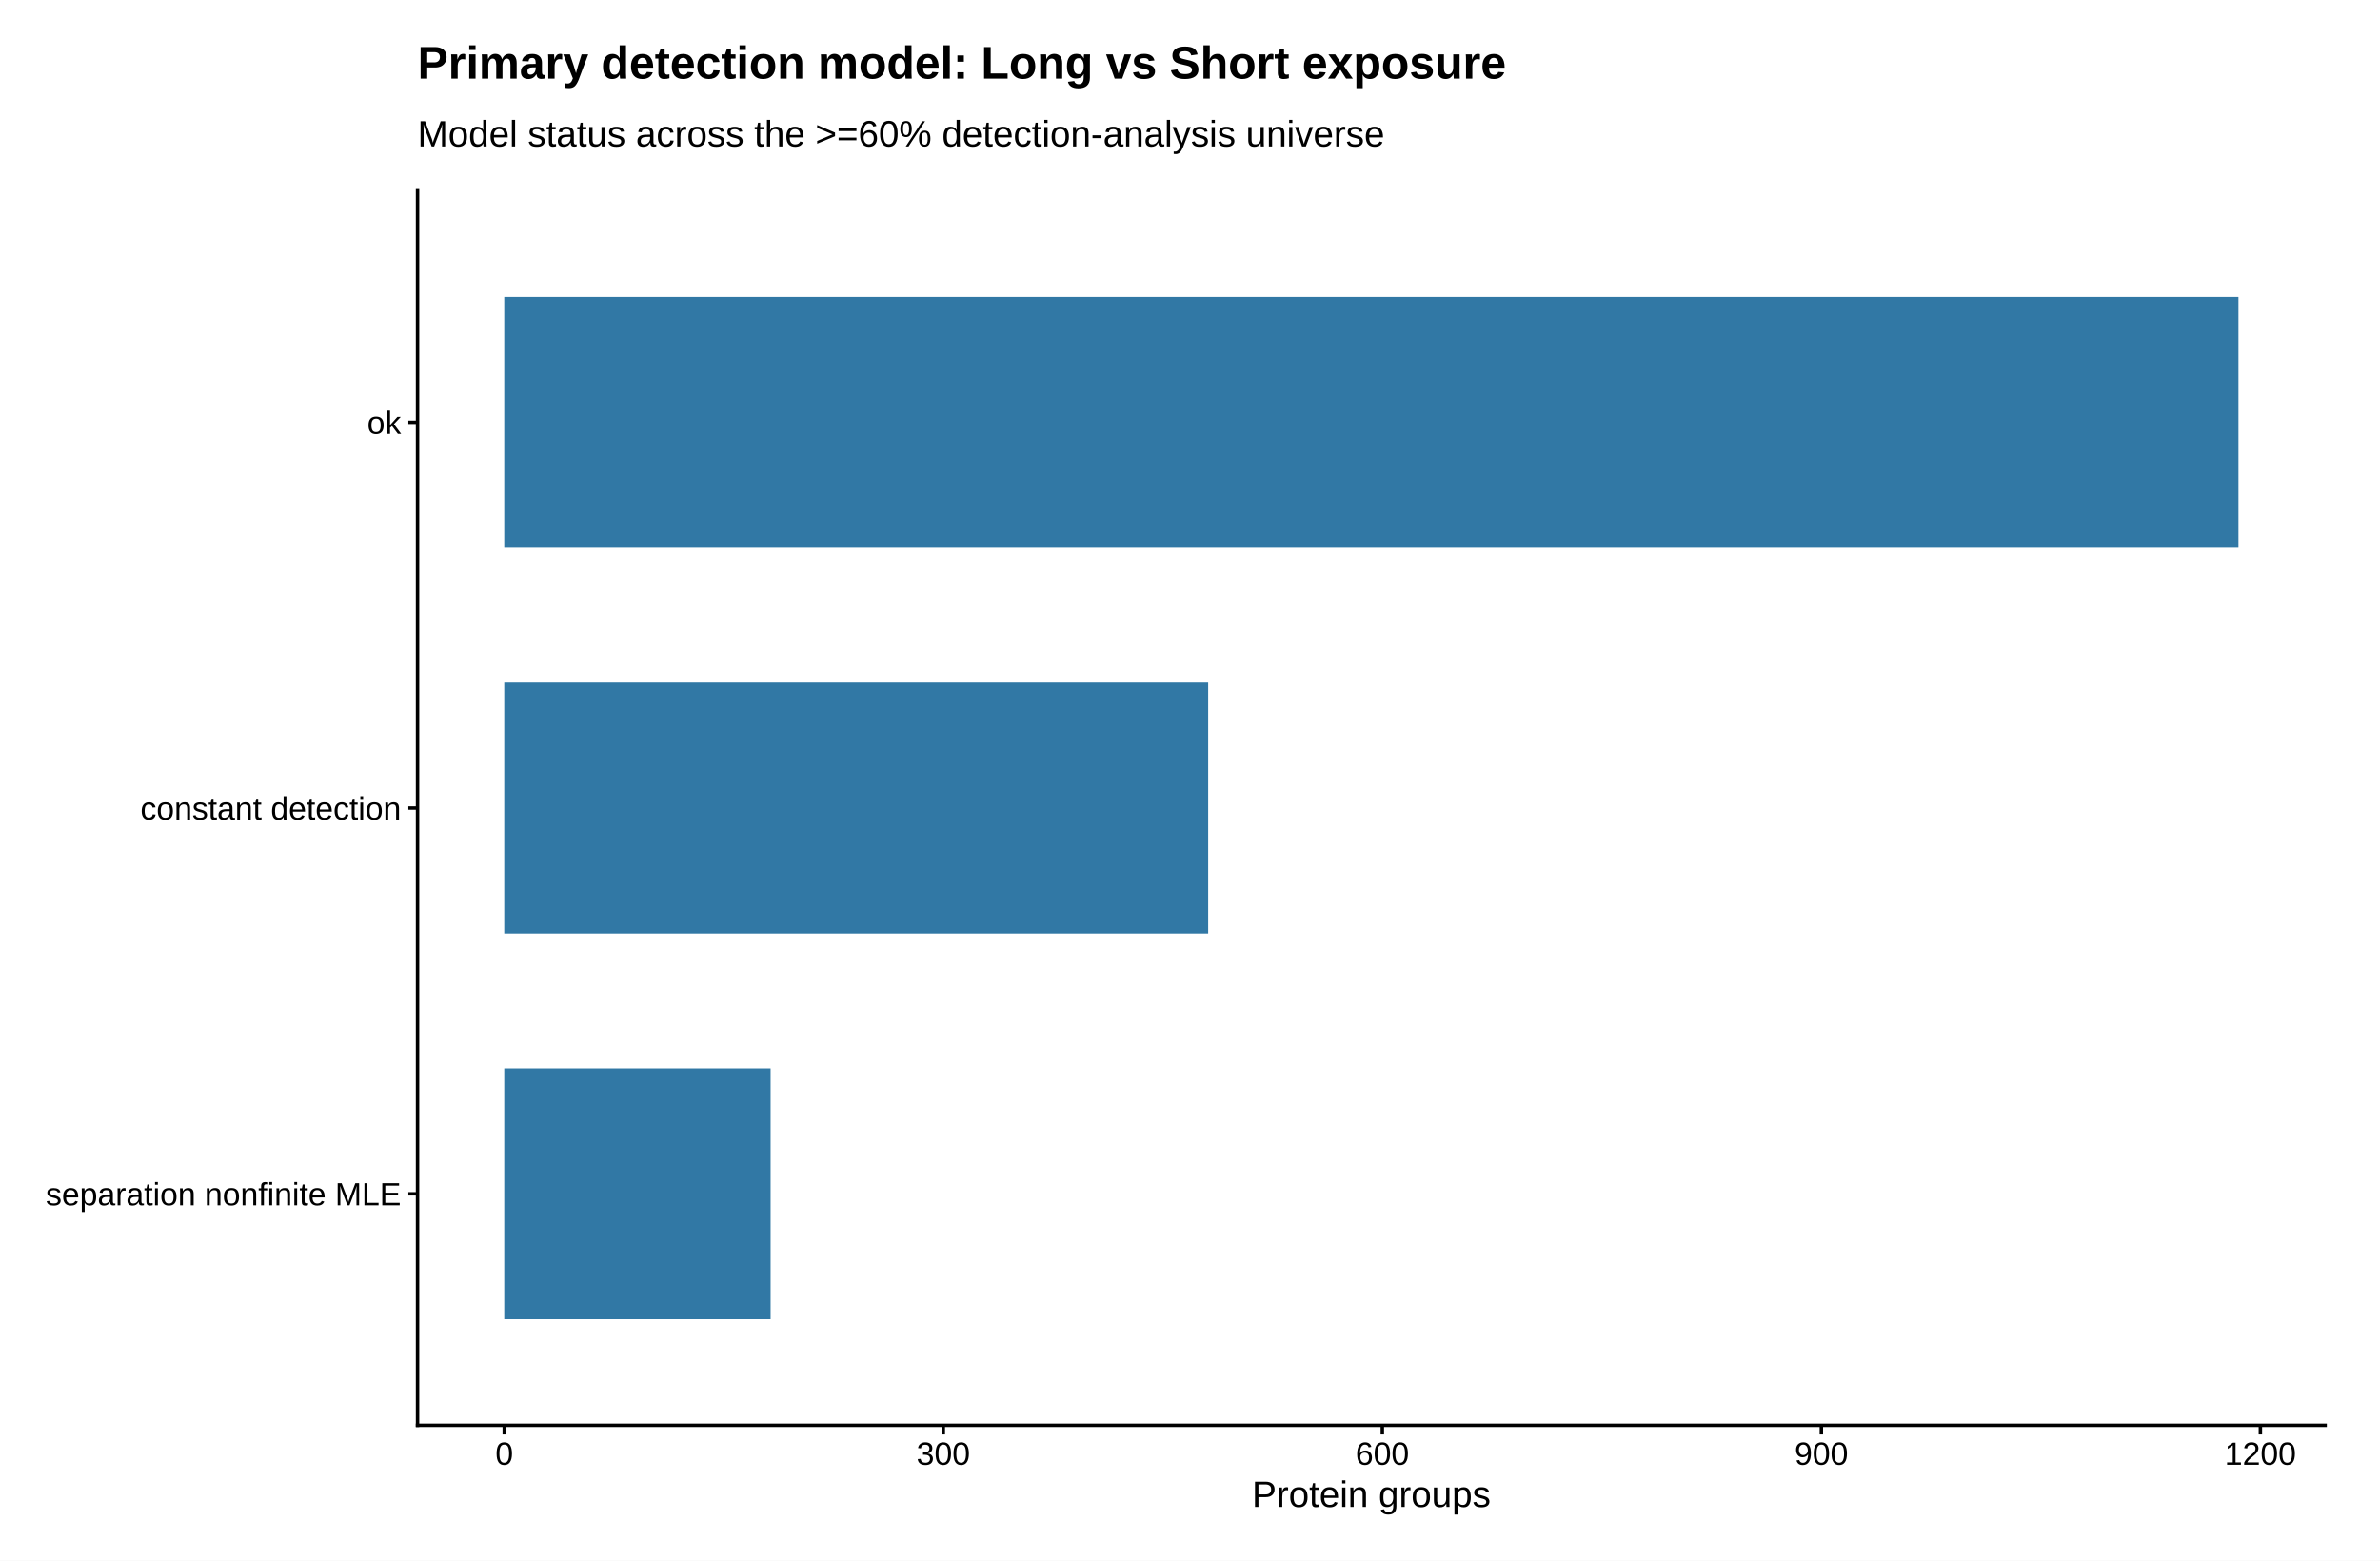
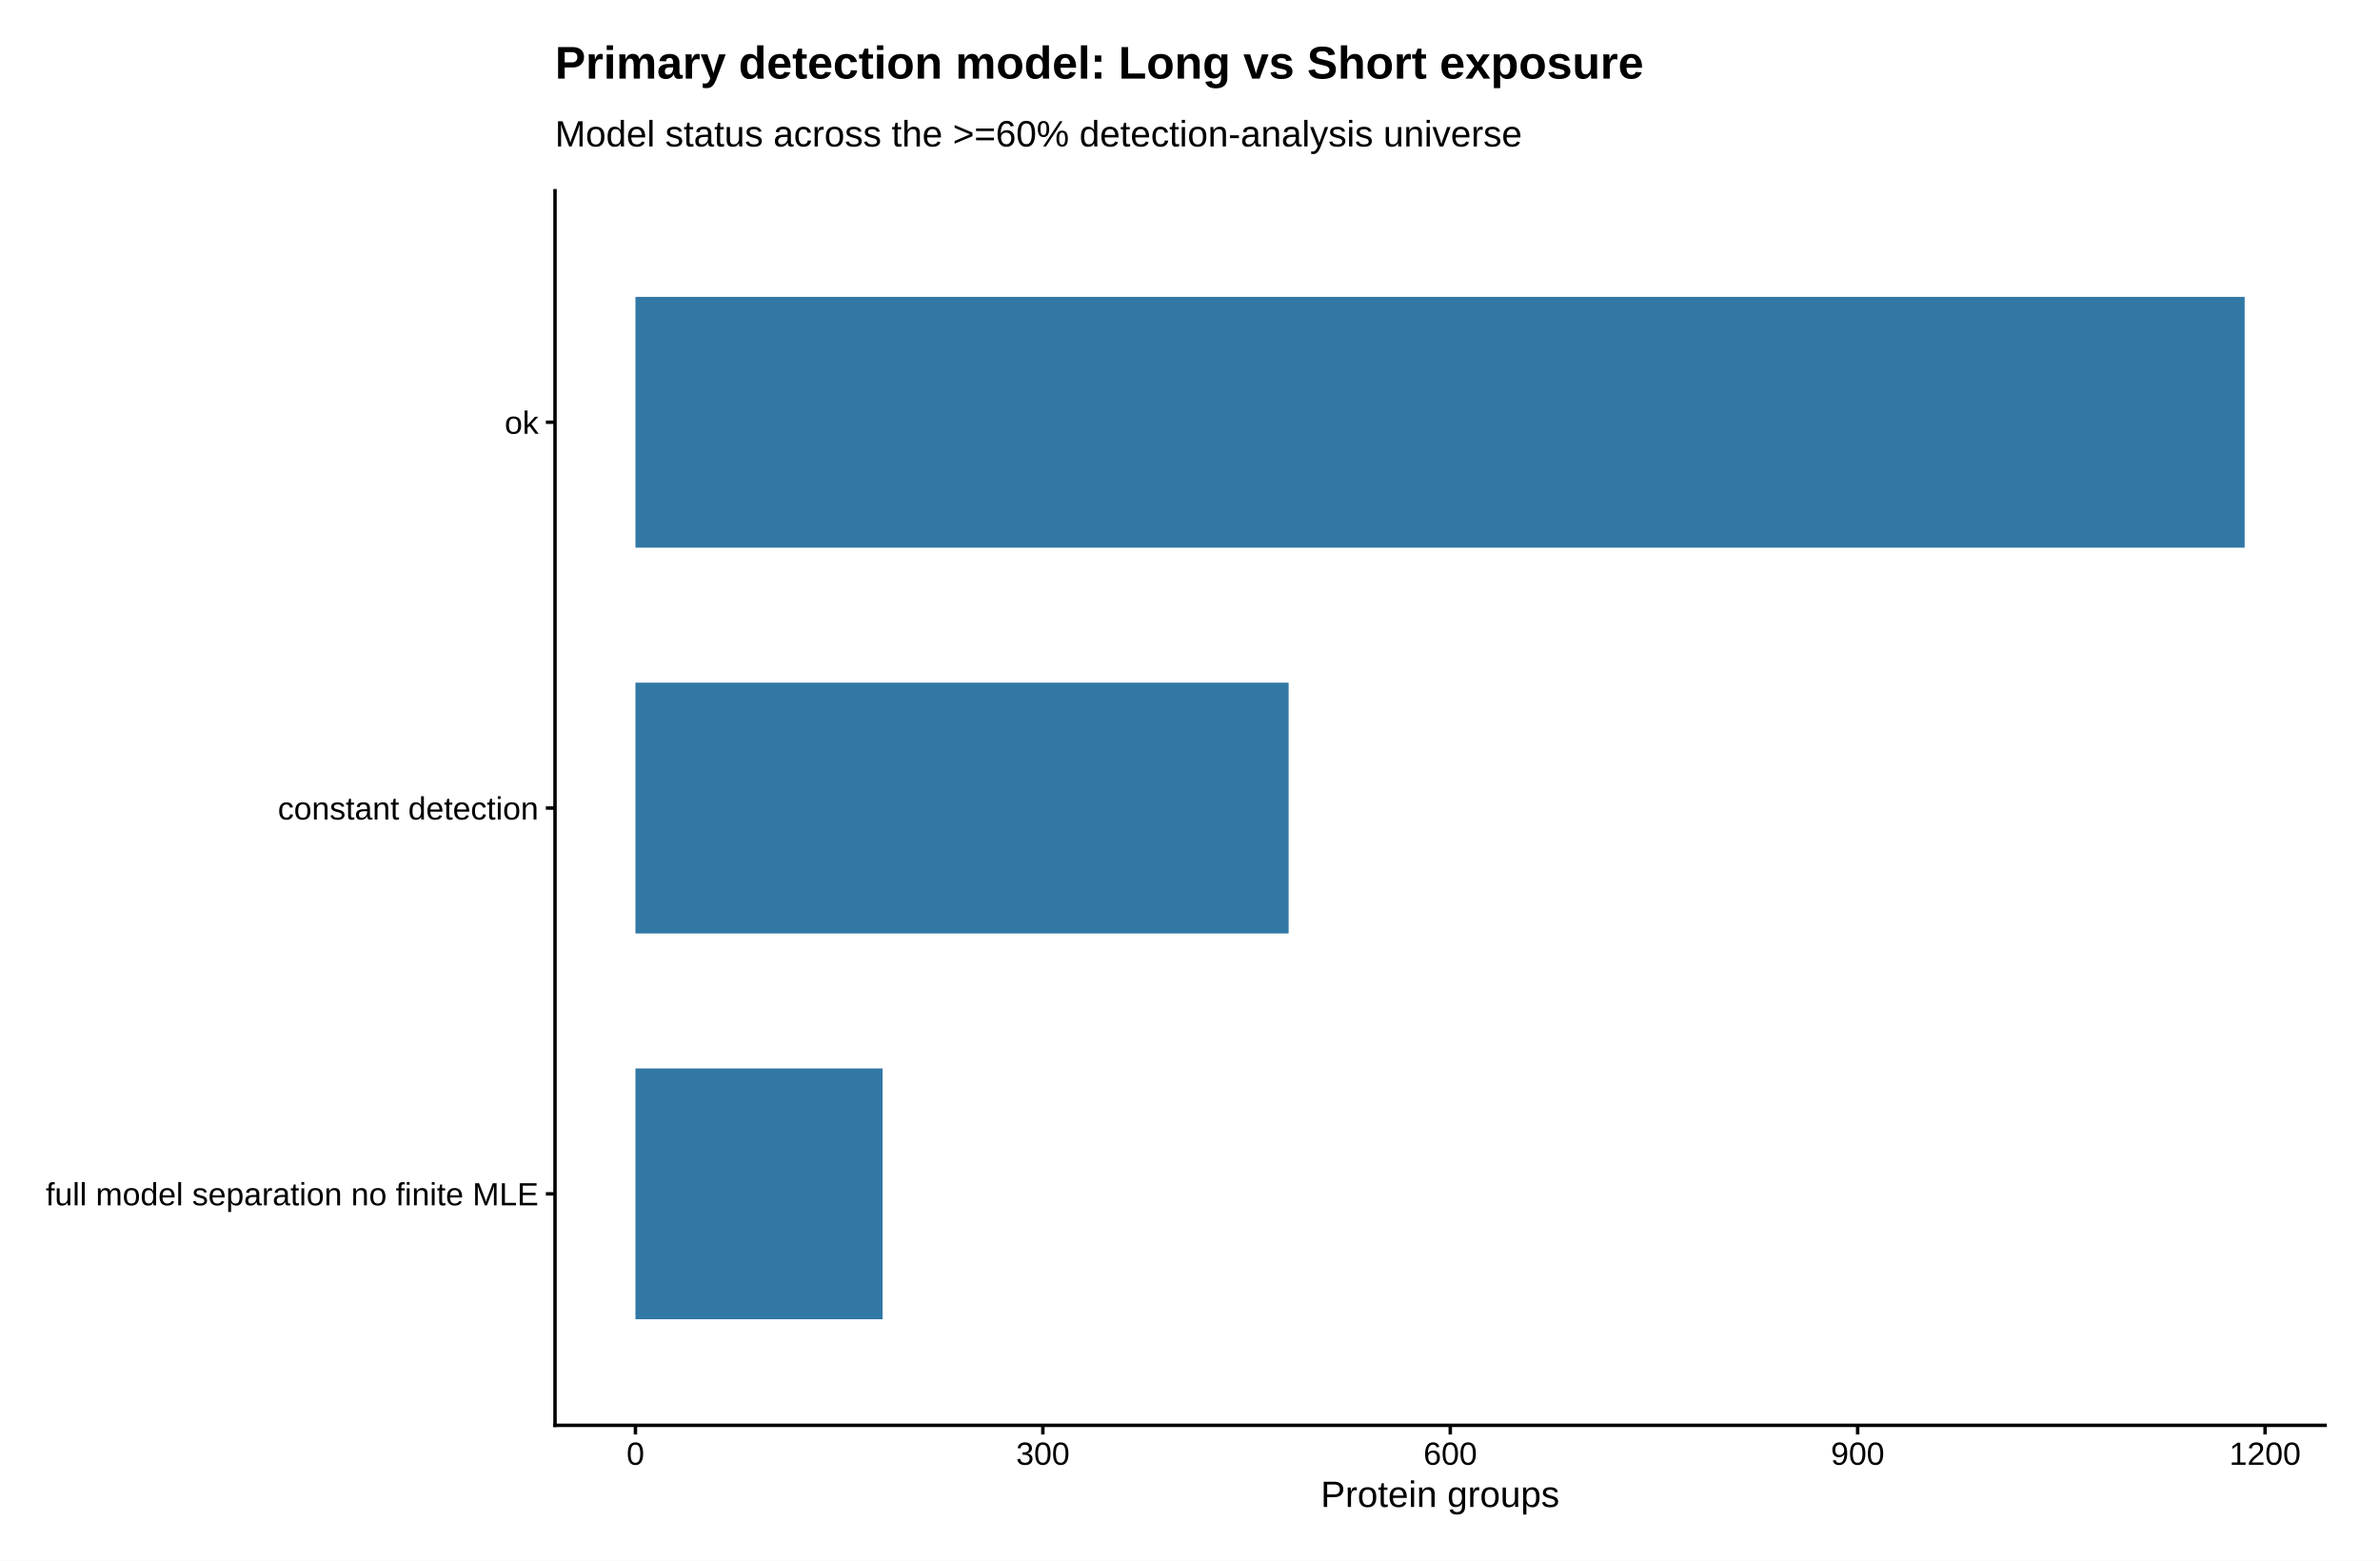
<svg xmlns="http://www.w3.org/2000/svg" class="svglite" width="518.74pt" height="340.16pt" viewBox="0 0 518.74 340.16">
  <defs>
    <style type="text/css">
    .svglite line, .svglite polyline, .svglite polygon, .svglite path, .svglite rect, .svglite circle {
      fill: none;
      stroke: #000000;
      stroke-linecap: round;
      stroke-linejoin: round;
      stroke-miterlimit: 10.00;
    }
    .svglite text {
      white-space: pre;
    }
  </style>
  </defs>
  <rect width="100%" height="100%" style="stroke: none; fill: #FFFFFF;" />
  <defs>
    <clipPath id="cpMC4wMHw1MTguNzR8MC4wMHwzNDAuMTY=">
      <rect x="0.00" y="0.00" width="518.74" height="340.16" />
    </clipPath>
  </defs>
  <g clip-path="url(#cpMC4wMHw1MTguNzR8MC4wMHwzNDAuMTY=)">
    <rect x="0.00" y="0.00" width="518.74" height="340.16" style="stroke-width: 0.78; stroke: #FFFFFF; fill: #FFFFFF;" />
  </g>
  <defs>
-     <clipPath id="cpOTEuMDF8NTA2Ljc4fDQxLjU5fDMxMC43Mg==">
-       <rect x="91.01" y="41.59" width="415.78" height="269.13" />
+     <clipPath id="cpMTIwLjk3fDUwNi43OHw0MS41OXwzMTAuNzI=">
+       <rect x="120.97" y="41.59" width="385.82" height="269.13" />
    </clipPath>
  </defs>
-   <g clip-path="url(#cpOTEuMDF8NTA2Ljc4fDQxLjU5fDMxMC43Mg==)">
-     <rect x="91.01" y="41.59" width="415.78" height="269.13" style="stroke-width: 0.78; stroke: none; fill: #FFFFFF;" />
-     <rect x="109.91" y="148.82" width="153.42" height="54.67" style="stroke-width: 0.78; stroke: none; stroke-linecap: butt; stroke-linejoin: miter; fill: #3178A5;" />
-     <rect x="109.91" y="64.72" width="377.98" height="54.67" style="stroke-width: 0.78; stroke: none; stroke-linecap: butt; stroke-linejoin: miter; fill: #3178A5;" />
-     <rect x="109.91" y="232.92" width="58.05" height="54.67" style="stroke-width: 0.78; stroke: none; stroke-linecap: butt; stroke-linejoin: miter; fill: #3178A5;" />
+   <g clip-path="url(#cpMTIwLjk3fDUwNi43OHw0MS41OXwzMTAuNzI=)">
+     <rect x="120.97" y="41.59" width="385.82" height="269.13" style="stroke-width: 0.78; stroke: none; fill: #FFFFFF;" />
+     <rect x="138.50" y="148.82" width="142.37" height="54.67" style="stroke-width: 0.78; stroke: none; stroke-linecap: butt; stroke-linejoin: miter; fill: #3178A5;" />
+     <rect x="138.50" y="232.92" width="53.87" height="54.67" style="stroke-width: 0.78; stroke: none; stroke-linecap: butt; stroke-linejoin: miter; fill: #3178A5;" />
+     <rect x="138.50" y="64.72" width="350.74" height="54.67" style="stroke-width: 0.78; stroke: none; stroke-linecap: butt; stroke-linejoin: miter; fill: #3178A5;" />
  </g>
  <g clip-path="url(#cpMC4wMHw1MTguNzR8MC4wMHwzNDAuMTY=)">
-     <polyline points="91.01,310.72 91.01,41.59 " style="stroke-width: 0.75; stroke-linecap: square;" />
-     <text x="87.42" y="262.76" text-anchor="end" style="font-size: 7.00px; font-family: &quot;Arial&quot;;" textLength="77.46px" lengthAdjust="spacingAndGlyphs">separation nonfinite MLE</text>
-     <text x="87.42" y="178.66" text-anchor="end" style="font-size: 7.00px; font-family: &quot;Arial&quot;;" textLength="56.83px" lengthAdjust="spacingAndGlyphs">constant detection</text>
-     <text x="87.42" y="94.56" text-anchor="end" style="font-size: 7.00px; font-family: &quot;Arial&quot;;" textLength="7.39px" lengthAdjust="spacingAndGlyphs">ok</text>
-     <polyline points="89.01,260.26 91.01,260.26 " style="stroke-width: 0.75; stroke-linecap: butt;" />
-     <polyline points="89.01,176.15 91.01,176.15 " style="stroke-width: 0.75; stroke-linecap: butt;" />
-     <polyline points="89.01,92.05 91.01,92.05 " style="stroke-width: 0.75; stroke-linecap: butt;" />
-     <polyline points="91.01,310.72 506.78,310.72 " style="stroke-width: 0.75; stroke-linecap: square;" />
-     <polyline points="109.91,312.71 109.91,310.72 " style="stroke-width: 0.75; stroke-linecap: butt;" />
-     <polyline points="205.60,312.71 205.60,310.72 " style="stroke-width: 0.75; stroke-linecap: butt;" />
-     <polyline points="301.29,312.71 301.29,310.72 " style="stroke-width: 0.75; stroke-linecap: butt;" />
-     <polyline points="396.98,312.71 396.98,310.72 " style="stroke-width: 0.75; stroke-linecap: butt;" />
-     <polyline points="492.67,312.71 492.67,310.72 " style="stroke-width: 0.75; stroke-linecap: butt;" />
-     <text x="109.91" y="319.32" text-anchor="middle" style="font-size: 7.00px; font-family: &quot;Arial&quot;;" textLength="3.90px" lengthAdjust="spacingAndGlyphs">0</text>
-     <text x="205.60" y="319.32" text-anchor="middle" style="font-size: 7.00px; font-family: &quot;Arial&quot;;" textLength="11.69px" lengthAdjust="spacingAndGlyphs">300</text>
-     <text x="301.29" y="319.32" text-anchor="middle" style="font-size: 7.00px; font-family: &quot;Arial&quot;;" textLength="11.69px" lengthAdjust="spacingAndGlyphs">600</text>
-     <text x="396.98" y="319.32" text-anchor="middle" style="font-size: 7.00px; font-family: &quot;Arial&quot;;" textLength="11.69px" lengthAdjust="spacingAndGlyphs">900</text>
-     <text x="492.67" y="319.32" text-anchor="middle" style="font-size: 7.00px; font-family: &quot;Arial&quot;;" textLength="15.58px" lengthAdjust="spacingAndGlyphs">1200</text>
-     <text x="298.90" y="328.51" text-anchor="middle" style="font-size: 8.00px; font-family: &quot;Arial&quot;;" textLength="52.04px" lengthAdjust="spacingAndGlyphs">Protein groups</text>
-     <text x="91.01" y="31.93" style="font-size: 8.00px; font-family: &quot;Arial&quot;;" textLength="210.85px" lengthAdjust="spacingAndGlyphs">Model status across the &gt;=60% detection-analysis universe</text>
-     <text x="91.01" y="17.13" style="font-size: 10.00px; font-weight: bold; font-family: &quot;Arial&quot;;" textLength="237.31px" lengthAdjust="spacingAndGlyphs">Primary detection model: Long vs Short exposure</text>
+     <polyline points="120.97,310.72 120.97,41.59 " style="stroke-width: 0.75; stroke-linecap: square;" />
+     <text x="117.38" y="262.76" text-anchor="end" style="font-size: 7.00px; font-family: &quot;Arial&quot;;" textLength="107.42px" lengthAdjust="spacingAndGlyphs">full model separation no finite MLE</text>
+     <text x="117.38" y="178.66" text-anchor="end" style="font-size: 7.00px; font-family: &quot;Arial&quot;;" textLength="56.83px" lengthAdjust="spacingAndGlyphs">constant detection</text>
+     <text x="117.38" y="94.56" text-anchor="end" style="font-size: 7.00px; font-family: &quot;Arial&quot;;" textLength="7.39px" lengthAdjust="spacingAndGlyphs">ok</text>
+     <polyline points="118.97,260.26 120.97,260.26 " style="stroke-width: 0.75; stroke-linecap: butt;" />
+     <polyline points="118.97,176.15 120.97,176.15 " style="stroke-width: 0.75; stroke-linecap: butt;" />
+     <polyline points="118.97,92.05 120.97,92.05 " style="stroke-width: 0.75; stroke-linecap: butt;" />
+     <polyline points="120.97,310.72 506.78,310.72 " style="stroke-width: 0.75; stroke-linecap: square;" />
+     <polyline points="138.50,312.71 138.50,310.72 " style="stroke-width: 0.75; stroke-linecap: butt;" />
+     <polyline points="227.30,312.71 227.30,310.72 " style="stroke-width: 0.75; stroke-linecap: butt;" />
+     <polyline points="316.10,312.71 316.10,310.72 " style="stroke-width: 0.75; stroke-linecap: butt;" />
+     <polyline points="404.89,312.71 404.89,310.72 " style="stroke-width: 0.75; stroke-linecap: butt;" />
+     <polyline points="493.69,312.71 493.69,310.72 " style="stroke-width: 0.75; stroke-linecap: butt;" />
+     <text x="138.50" y="319.32" text-anchor="middle" style="font-size: 7.00px; font-family: &quot;Arial&quot;;" textLength="3.90px" lengthAdjust="spacingAndGlyphs">0</text>
+     <text x="227.30" y="319.32" text-anchor="middle" style="font-size: 7.00px; font-family: &quot;Arial&quot;;" textLength="11.69px" lengthAdjust="spacingAndGlyphs">300</text>
+     <text x="316.10" y="319.32" text-anchor="middle" style="font-size: 7.00px; font-family: &quot;Arial&quot;;" textLength="11.69px" lengthAdjust="spacingAndGlyphs">600</text>
+     <text x="404.89" y="319.32" text-anchor="middle" style="font-size: 7.00px; font-family: &quot;Arial&quot;;" textLength="11.69px" lengthAdjust="spacingAndGlyphs">900</text>
+     <text x="493.69" y="319.32" text-anchor="middle" style="font-size: 7.00px; font-family: &quot;Arial&quot;;" textLength="15.58px" lengthAdjust="spacingAndGlyphs">1200</text>
+     <text x="313.88" y="328.51" text-anchor="middle" style="font-size: 8.00px; font-family: &quot;Arial&quot;;" textLength="52.04px" lengthAdjust="spacingAndGlyphs">Protein groups</text>
+     <text x="120.97" y="31.93" style="font-size: 8.00px; font-family: &quot;Arial&quot;;" textLength="210.85px" lengthAdjust="spacingAndGlyphs">Model status across the &gt;=60% detection-analysis universe</text>
+     <text x="120.97" y="17.13" style="font-size: 10.00px; font-weight: bold; font-family: &quot;Arial&quot;;" textLength="237.31px" lengthAdjust="spacingAndGlyphs">Primary detection model: Long vs Short exposure</text>
  </g>
</svg>
